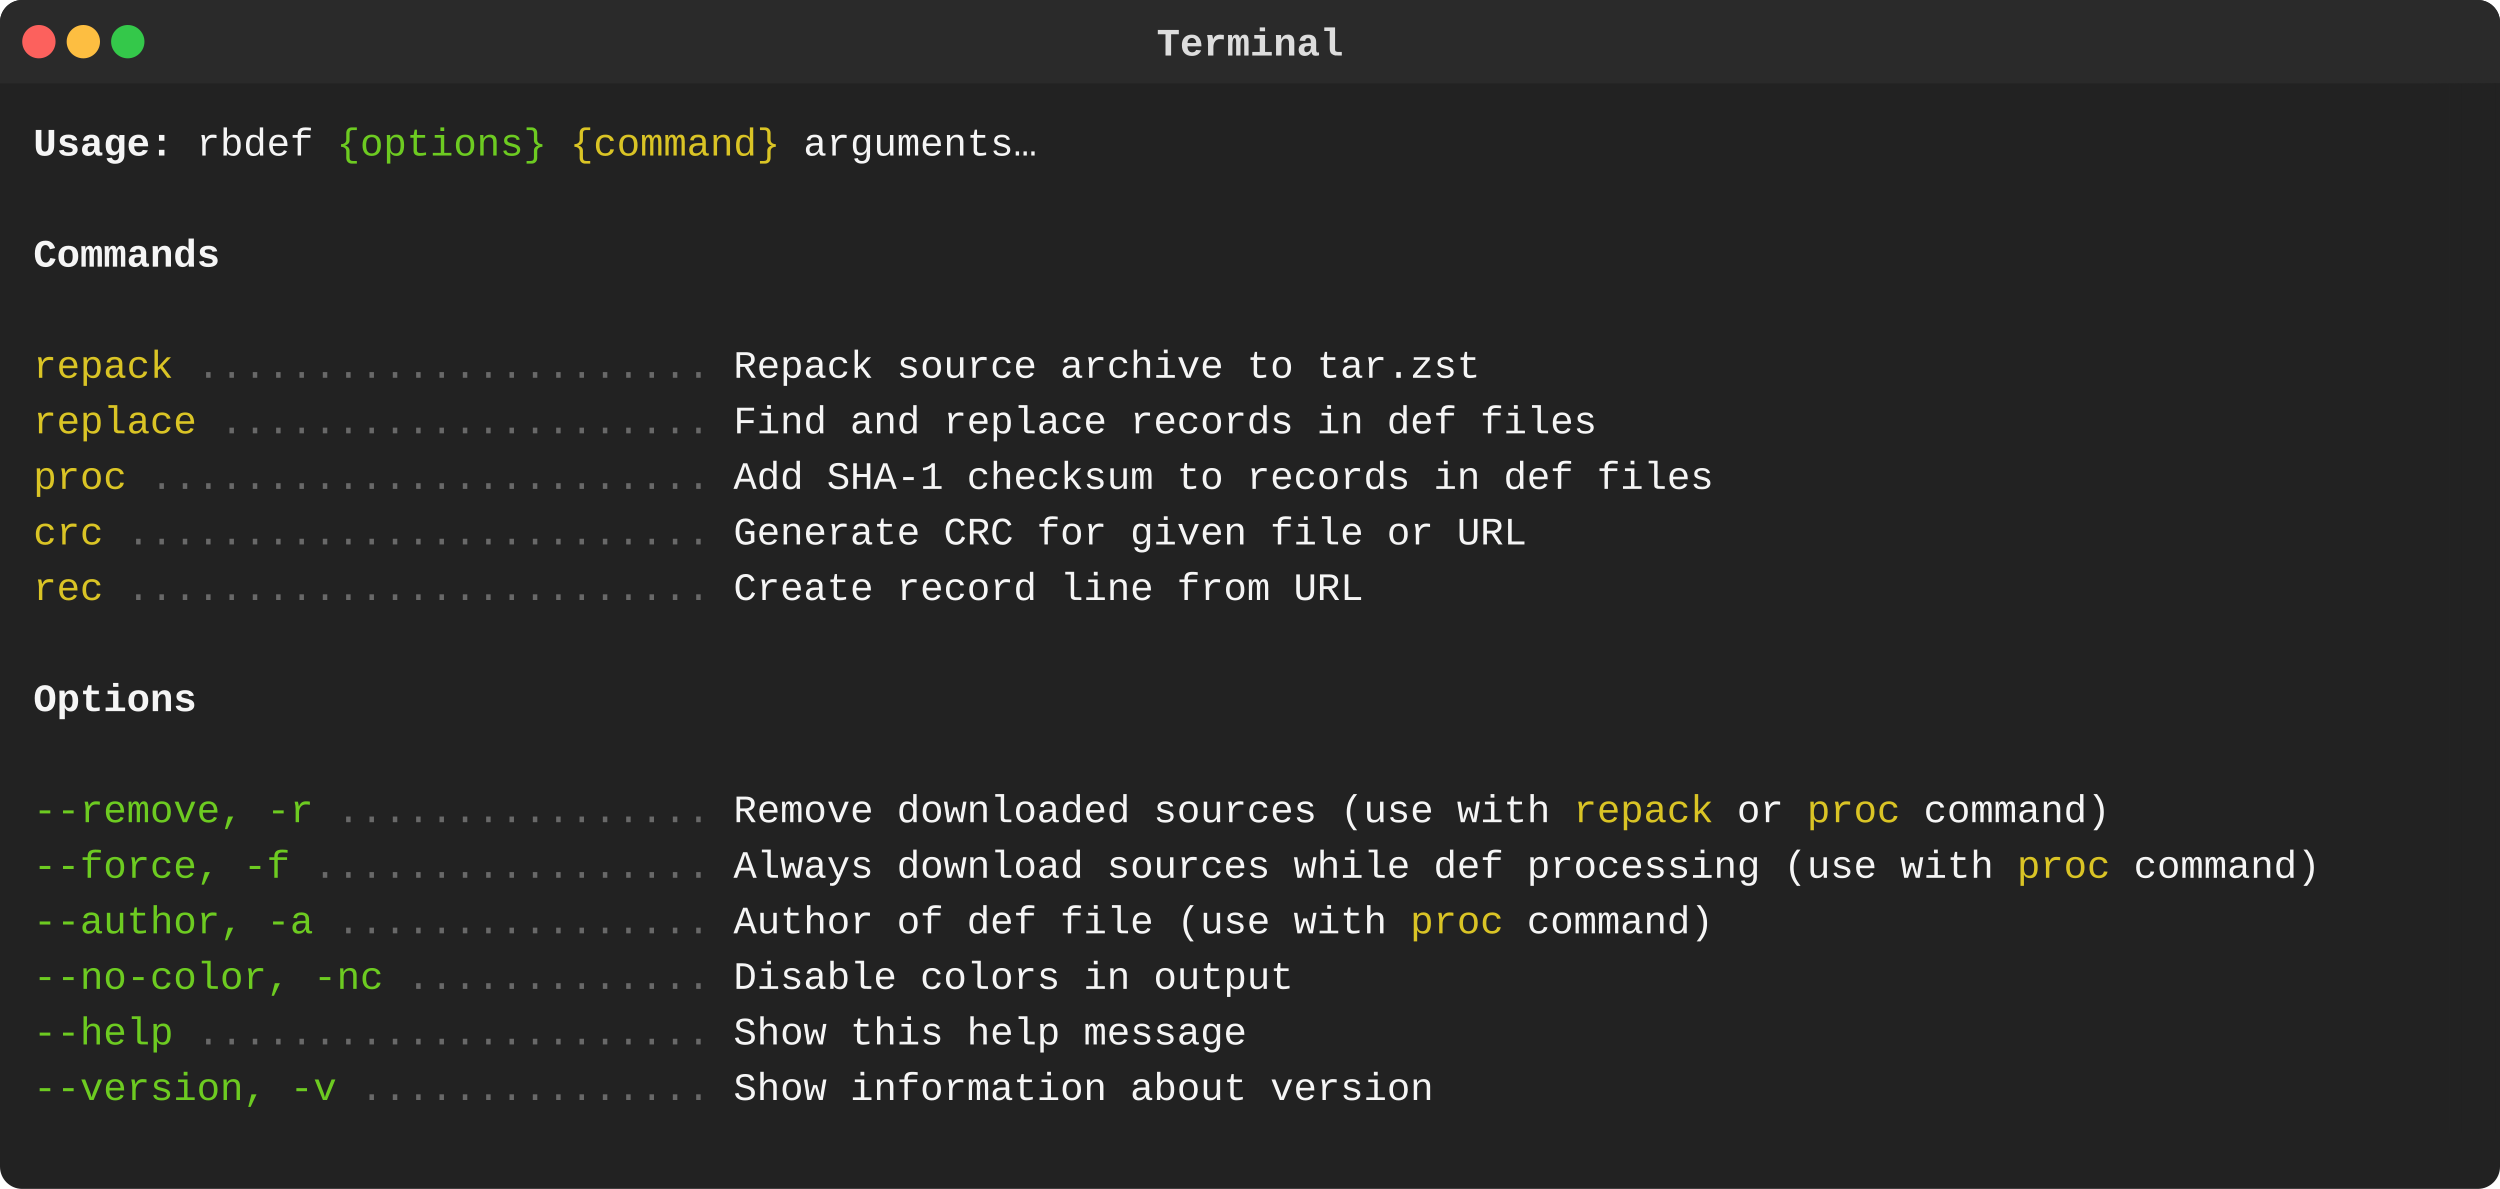
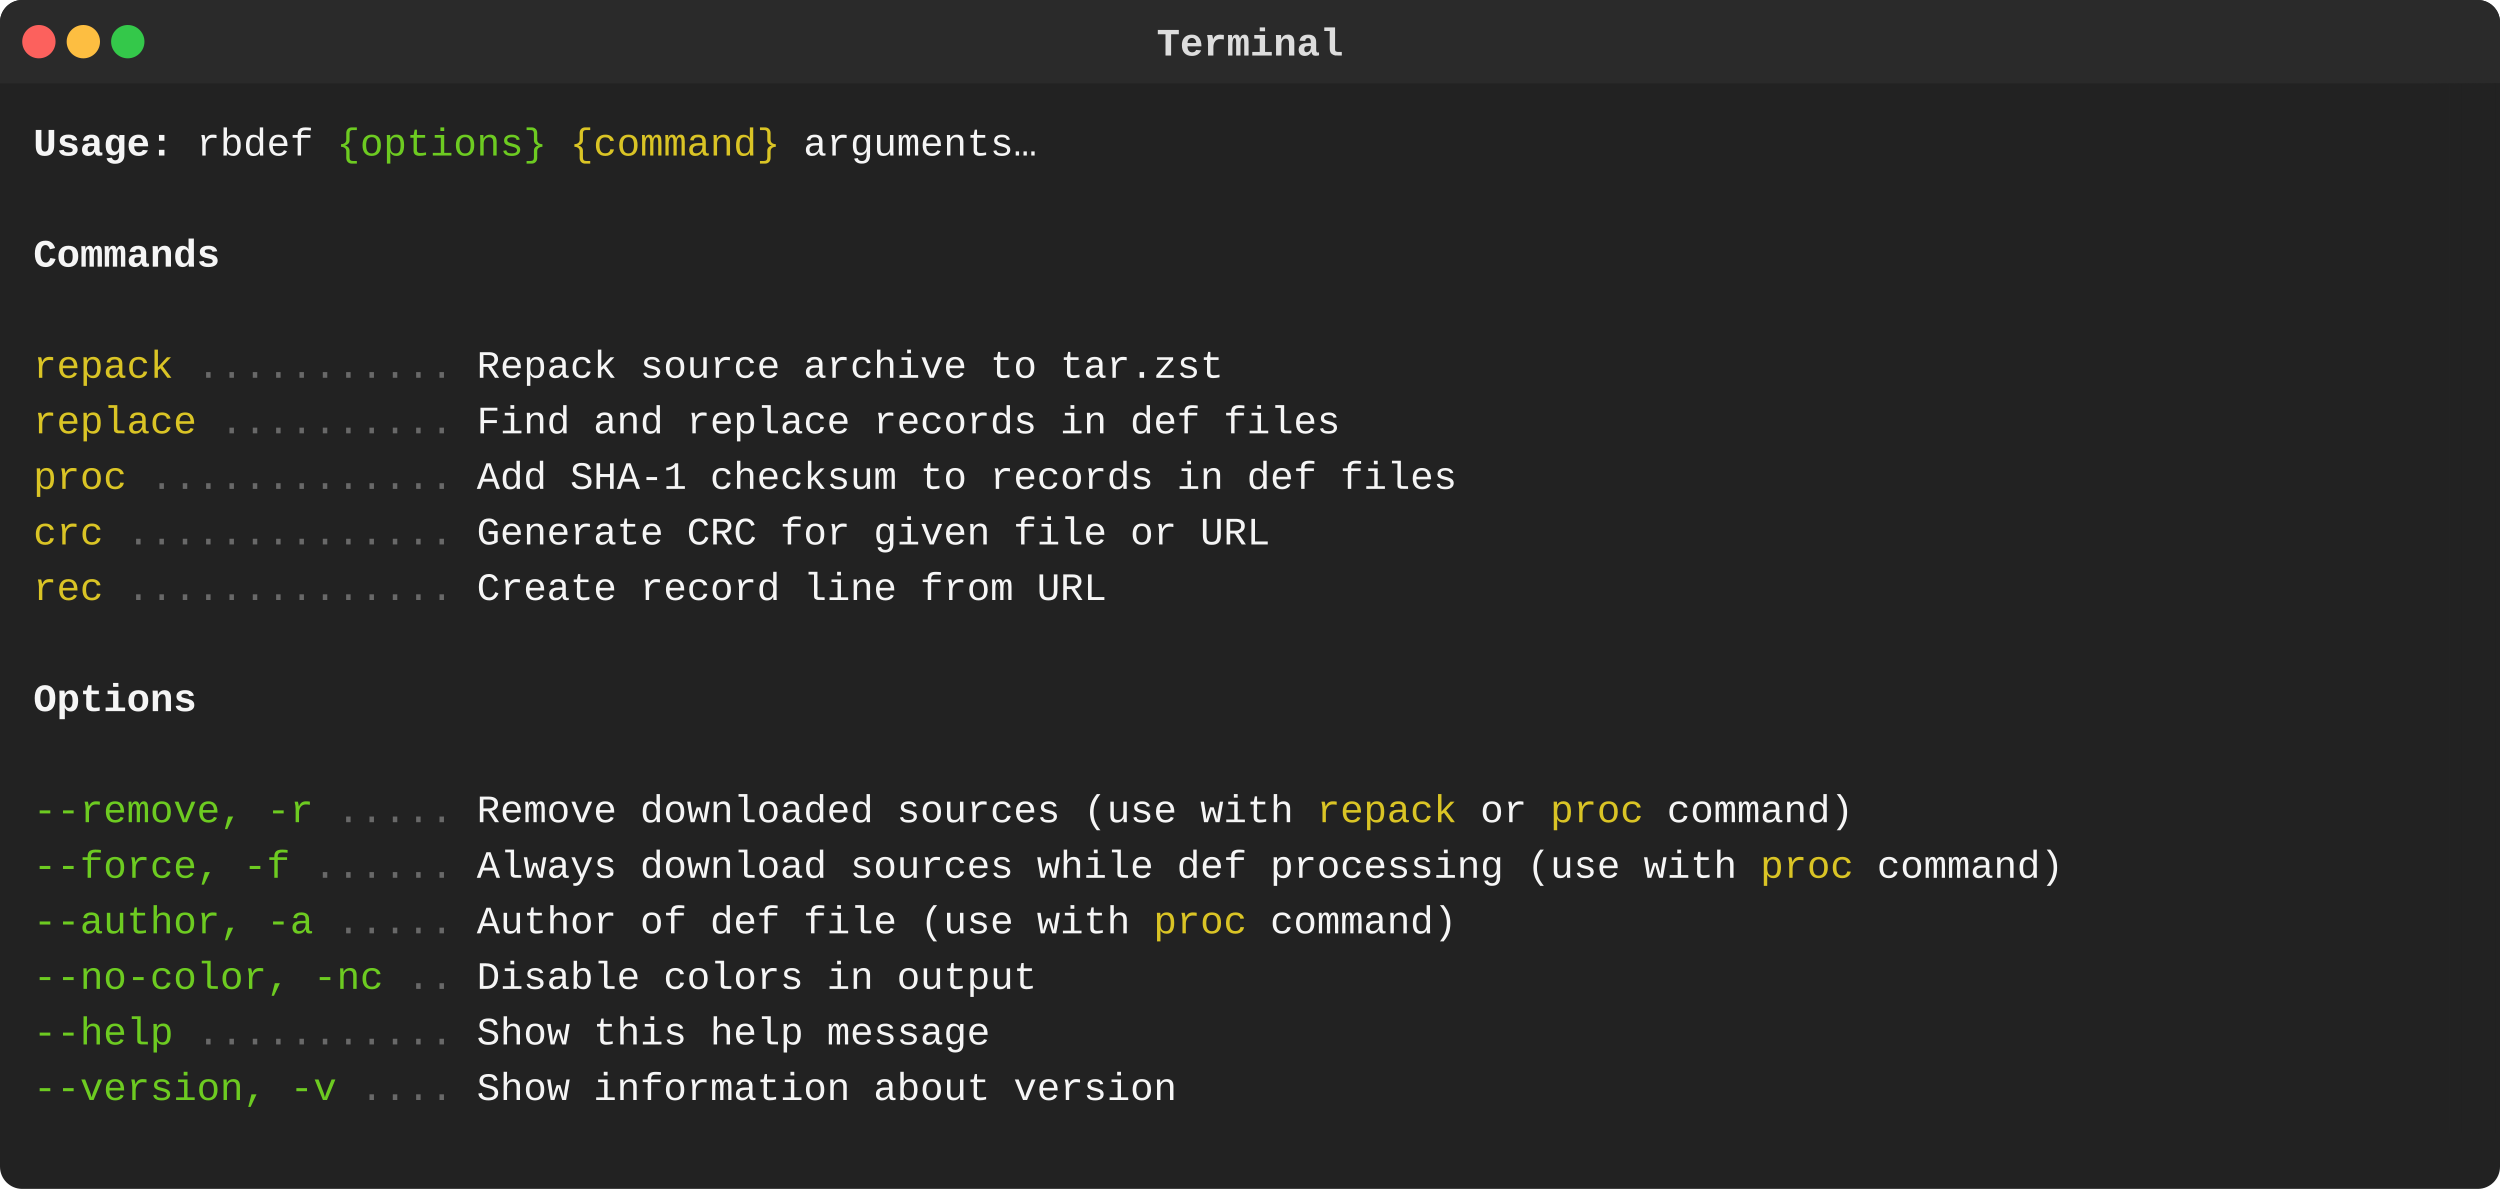
<svg xmlns="http://www.w3.org/2000/svg" width="900" height="428" viewBox="0 0 900 428" fill="none">
  <defs>
    <linearGradient id="fog" x1="0" x2="1" y1="0" y2="0">
      <stop offset="0%" class="bg" stop-opacity="0" />
      <stop offset="98%" class="bg" stop-opacity="1" />
    </linearGradient>
  </defs>
  <style>
    text { font-family: ui-monospace, 'JetBrains Mono', 'Fira Code', 'Iosevka', SFMono-Regular, 'SF Mono', Menlo, Consolas, 'Liberation Mono', monospace; font-size: 14px; font-display: swap; white-space: pre; }
    tspan { white-space: pre; }

    .bold { font-weight: bold; }
    .italic { font-style: italic; }
    .underline { text-decoration-line: underline; }
    .dim { opacity: 0.75; }
    .terminal { font-weight: bold; }

    text { fill: #F5F5F5; }
    .terminal { fill: #DDD; }
    .bg { fill: #222; stop-color: #222; }
    .window { fill: #2A2A2A; }
    tspan.r { fill: #D22424; }
    tspan.g { fill: #6DCB21; }
    tspan.y { fill: #DAC425; }
    tspan.b { fill: #5C9AD8; }
    tspan.m { fill: #B6419E; }
    tspan.c { fill: #38AFC5; }
    tspan.LG { fill: #AAA; }
    tspan.DG { fill: #696969; }
    tspan.R { fill: #EF5A56; }
    tspan.G { fill: #49E471; }
    tspan.Y { fill: #E3E342; }
    tspan.B { fill: #7AAAE4; }
    tspan.M { fill: #B853D9; }
    tspan.C { fill: #5FD5DE; }
    tspan.W { fill: #BEBEBE; }
    ::-moz-selection { color: #CCC; fill: #CCC; background: #444; }
    ::selection { color: #CCC; fill: #CCC; background: #444; }

  </style>
  <rect width="900" height="428" x="0" y="0" rx="8" ry="8" class="bg" />
  <path class="window" d="M8 0h884a8 8 0 0 1 8 8v22H0V8a8 8 0 0 1 8-8Z" shape="rect 0 0 900 30 8 8 0 0 1@c79e7e5e" />
  <circle r="6" cx="14" cy="15" fill="#FC615D" />
  <circle r="6" cx="30" cy="15" fill="#FDBE41" />
  <circle r="6" cx="46" cy="15" fill="#34C84A" />
  <text x="50%" y="20" text-anchor="middle">
    <tspan class="terminal">Terminal</tspan>
  </text>
  <text x="12" y="56">
    <tspan class="bold">Usage:</tspan> rbdef <tspan class="g">{options}</tspan>
    <tspan class="y">{command}</tspan> arguments…</text>
  <text x="12" y="96">
    <tspan class="bold">Commands</tspan>
  </text>
  <text x="12" y="136">
    <tspan class="y">repack</tspan>
-     <tspan class="DG">......................</tspan> Repack source archive to tar.zst</text>
+     <tspan class="DG">...........</tspan> Repack source archive to tar.zst</text>
  <text x="12" y="156">
    <tspan class="y">replace</tspan>
-     <tspan class="DG">.....................</tspan> Find and replace records in def files</text>
+     <tspan class="DG">..........</tspan> Find and replace records in def files</text>
  <text x="12" y="176">
    <tspan class="y">proc</tspan>
-     <tspan class="DG">........................</tspan> Add SHA-1 checksum to records in def files</text>
+     <tspan class="DG">.............</tspan> Add SHA-1 checksum to records in def files</text>
  <text x="12" y="196">
    <tspan class="y">crc</tspan>
-     <tspan class="DG">.........................</tspan> Generate CRC for given file or URL</text>
+     <tspan class="DG">..............</tspan> Generate CRC for given file or URL</text>
  <text x="12" y="216">
    <tspan class="y">rec</tspan>
-     <tspan class="DG">.........................</tspan> Create record line from URL</text>
+     <tspan class="DG">..............</tspan> Create record line from URL</text>
  <text x="12" y="256">
    <tspan class="bold">Options</tspan>
  </text>
  <text x="12" y="296">
    <tspan class="g">--remove, -r</tspan>
-     <tspan class="DG">................</tspan> Remove downloaded sources (use with <tspan class="y">repack</tspan> or <tspan class="y">proc</tspan> command)</text>
+     <tspan class="DG">.....</tspan> Remove downloaded sources (use with <tspan class="y">repack</tspan> or <tspan class="y">proc</tspan> command)</text>
  <text x="12" y="316">
    <tspan class="g">--force, -f</tspan>
-     <tspan class="DG">.................</tspan> Always download sources while def processing (use with <tspan class="y">proc</tspan> command)</text>
+     <tspan class="DG">......</tspan> Always download sources while def processing (use with <tspan class="y">proc</tspan> command)</text>
  <text x="12" y="336">
    <tspan class="g">--author, -a</tspan>
-     <tspan class="DG">................</tspan> Author of def file (use with <tspan class="y">proc</tspan> command)</text>
+     <tspan class="DG">.....</tspan> Author of def file (use with <tspan class="y">proc</tspan> command)</text>
  <text x="12" y="356">
    <tspan class="g">--no-color, -nc</tspan>
-     <tspan class="DG">.............</tspan> Disable colors in output</text>
+     <tspan class="DG">..</tspan> Disable colors in output</text>
  <text x="12" y="376">
    <tspan class="g">--help</tspan>
-     <tspan class="DG">......................</tspan> Show this help message</text>
+     <tspan class="DG">...........</tspan> Show this help message</text>
  <text x="12" y="396">
    <tspan class="g">--version, -v</tspan>
-     <tspan class="DG">...............</tspan> Show information about version</text>
+     <tspan class="DG">....</tspan> Show information about version</text>
  <rect x="870" y="30" width="30.3" height="378" fill="url(#fog)" />
</svg>
